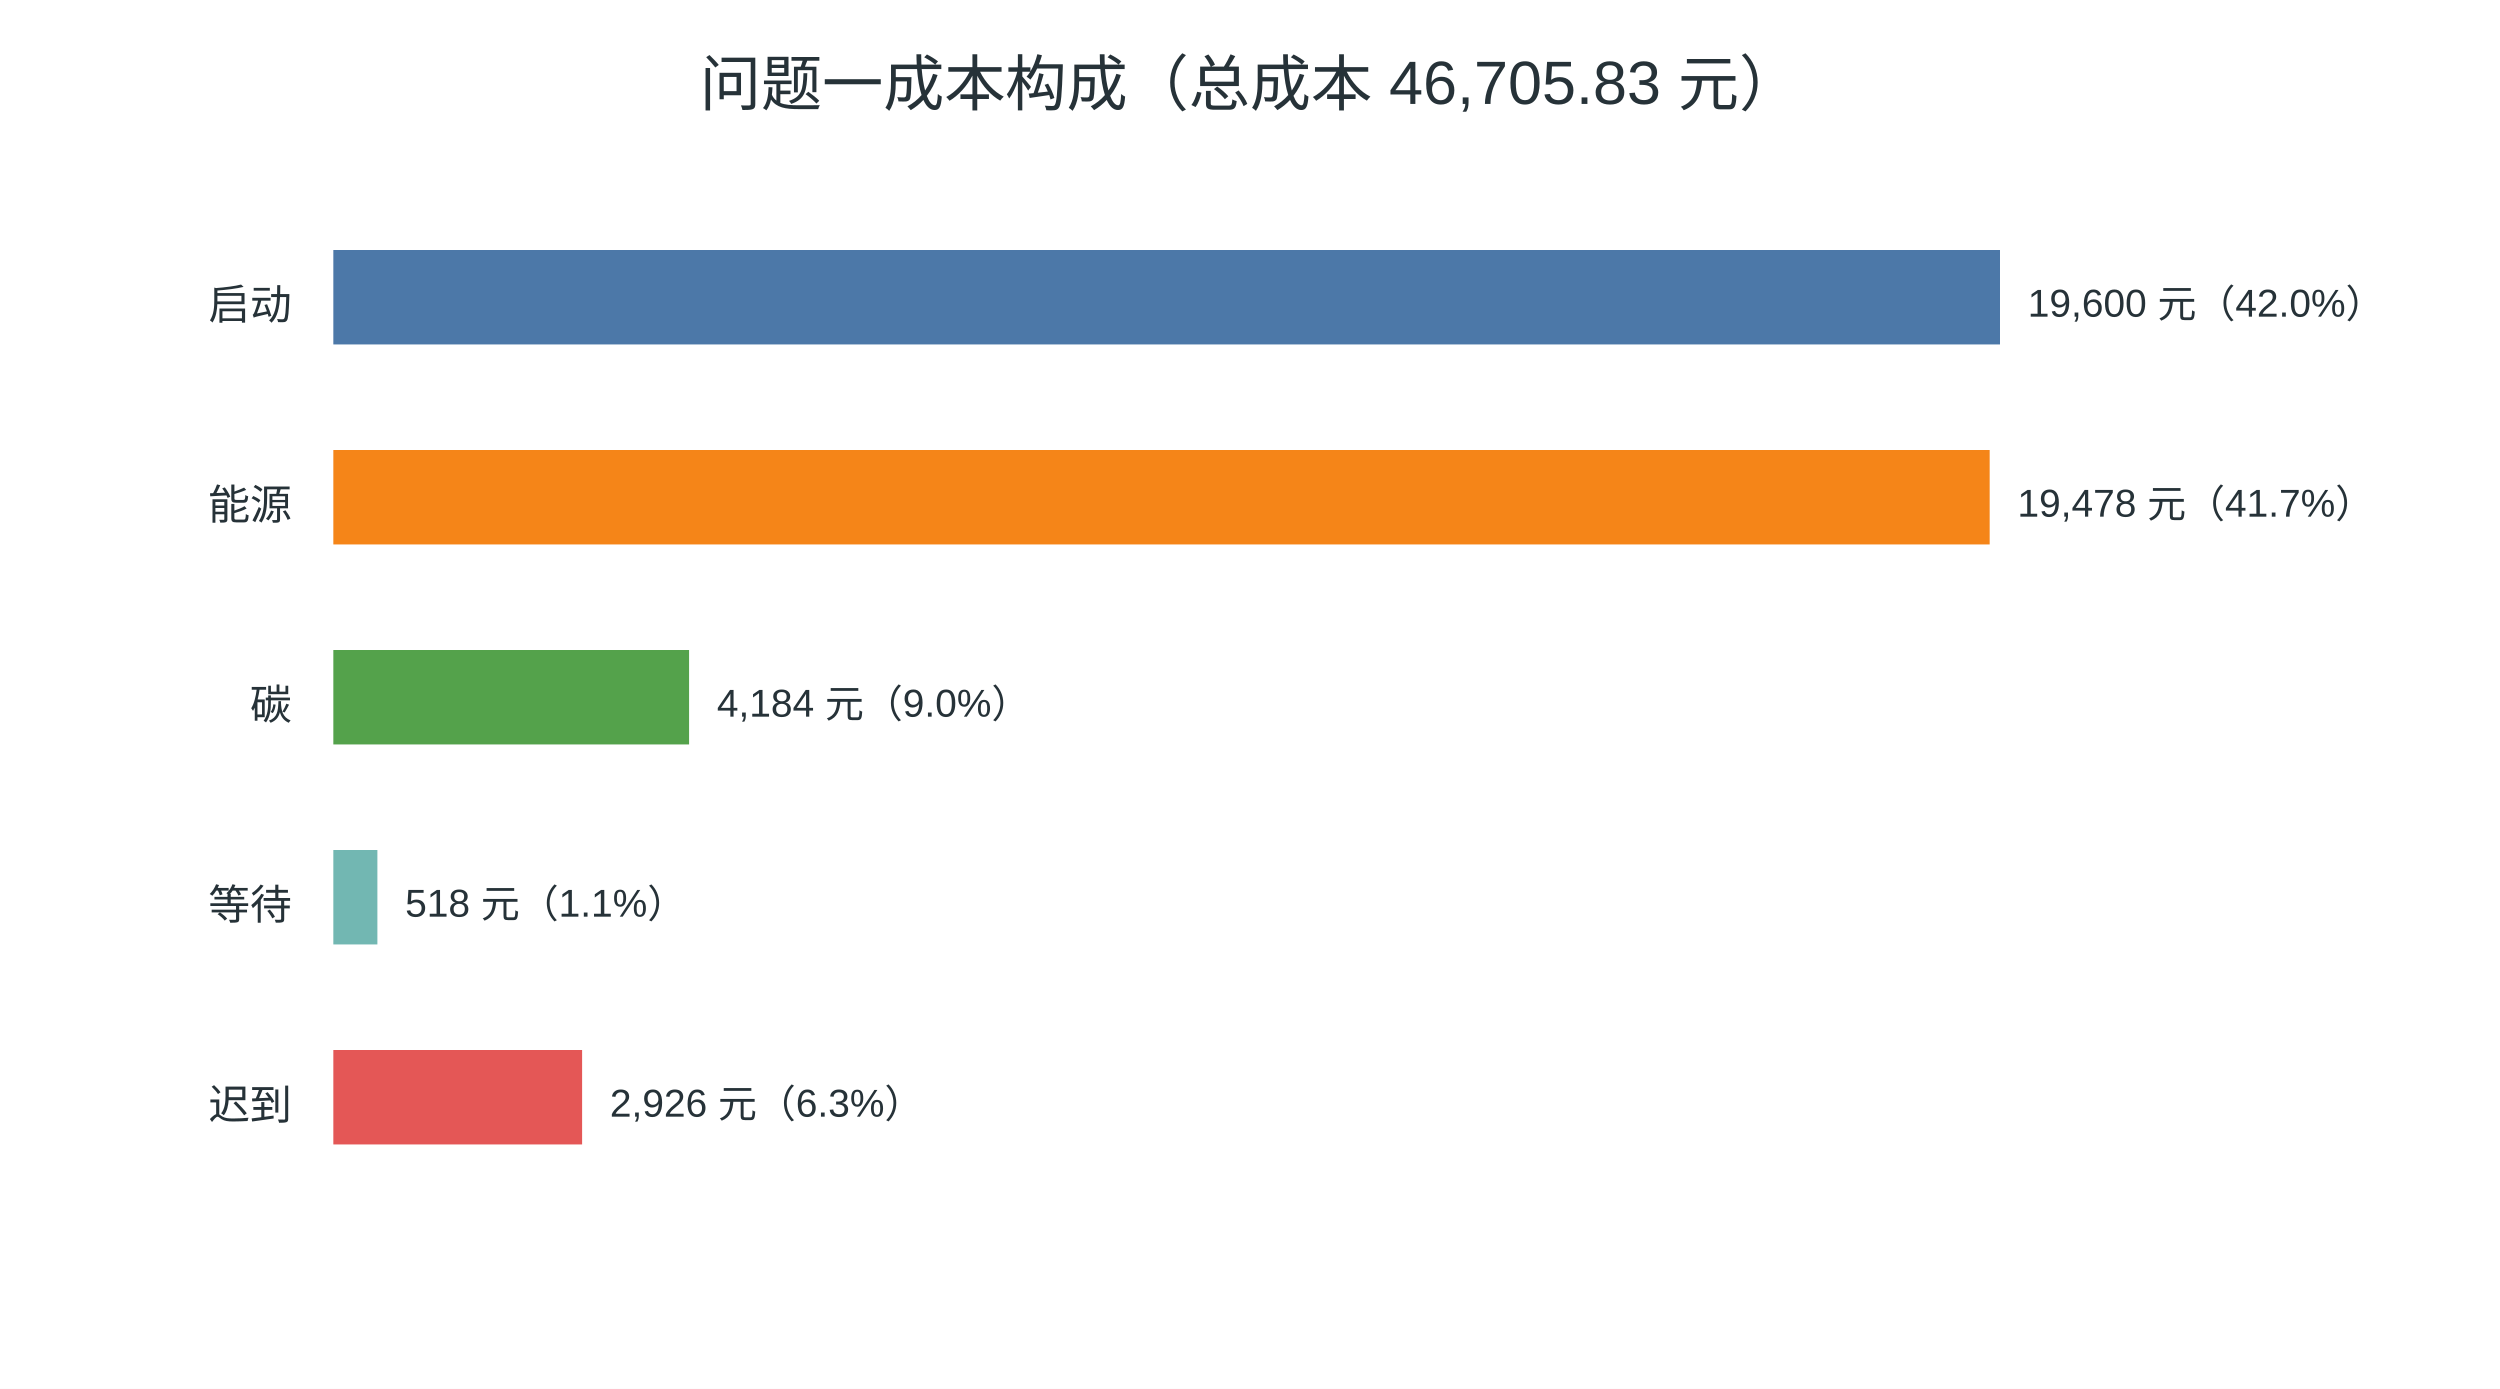
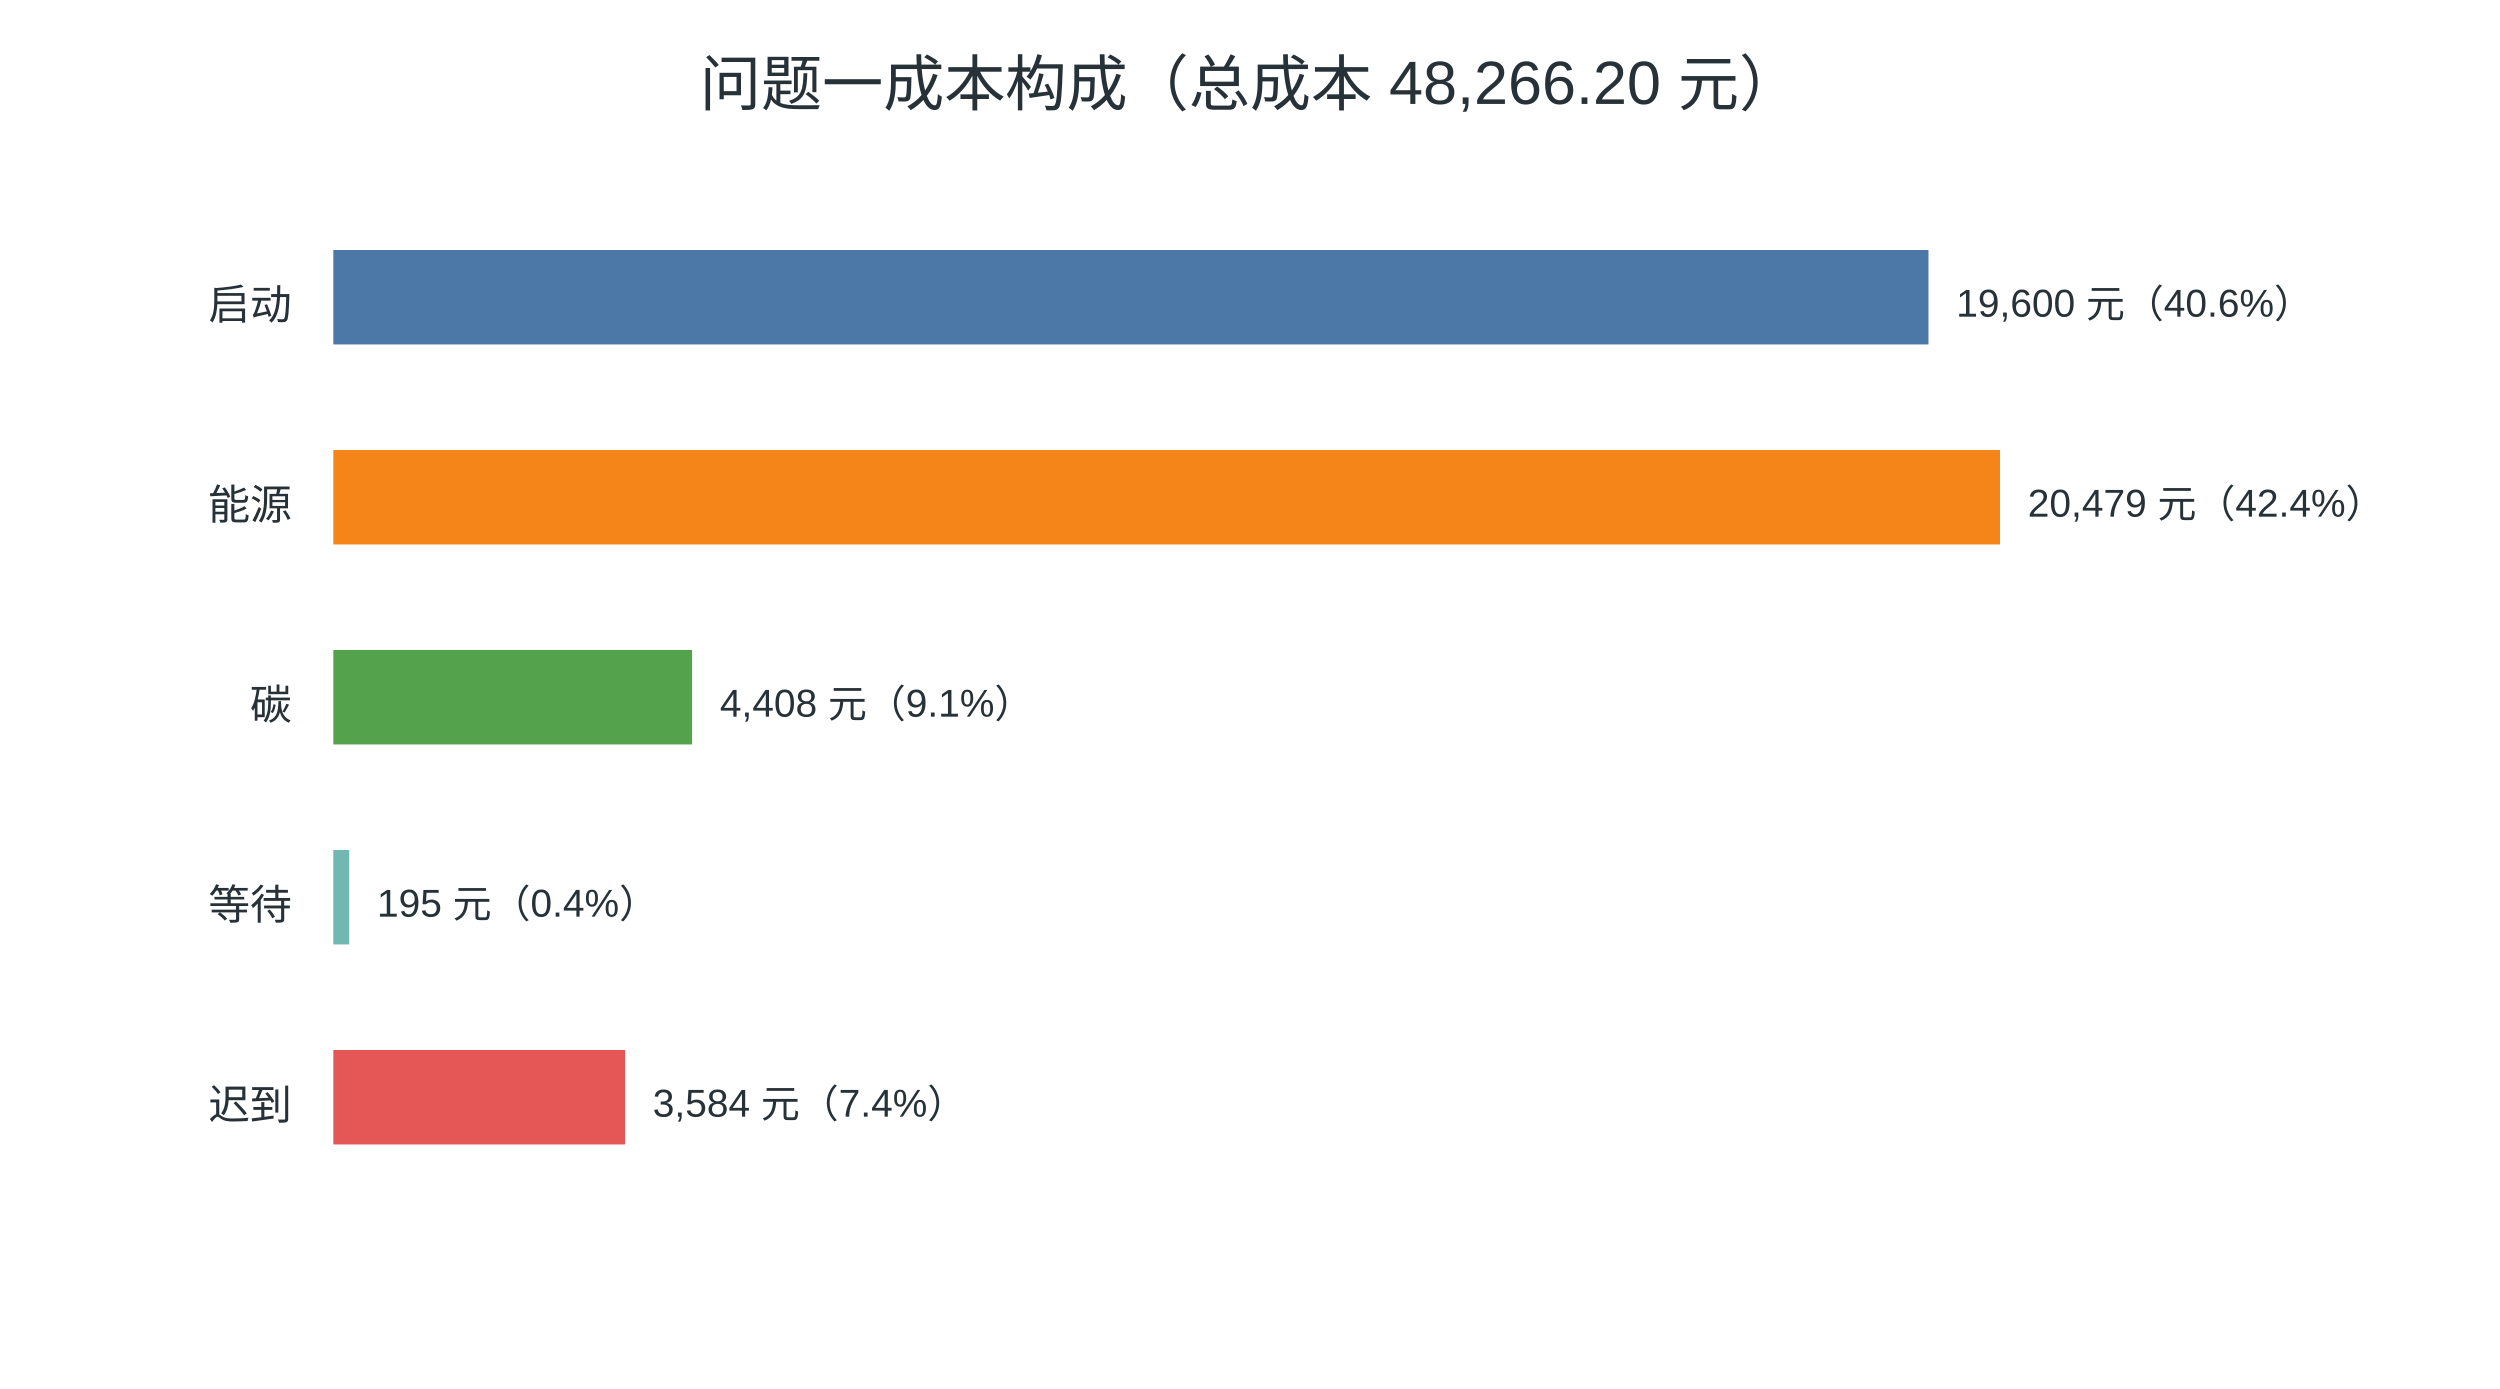
<svg xmlns="http://www.w3.org/2000/svg" width="900" height="500" viewBox="0 0 900 500">
  <rect width="100%" height="100%" fill="white" />
  <g font-family="Microsoft YaHei, SimHei, Arial, sans-serif" fill="#263238">
-     <text x="450.0" y="38" text-anchor="middle" font-size="22" font-weight="500">问题一成本构成（总成本 46,705.83 元）</text>
+     <text x="450.0" y="38" text-anchor="middle" font-size="22" font-weight="500">问题一成本构成（总成本 48,266.20 元）</text>
    <text x="105" y="115" text-anchor="end" font-size="15">启动</text>
-     <rect x="120" y="90" width="600.00" height="34" fill="#4C78A8" />
-     <text x="730.00" y="114" font-size="14">19,600 元（42.0%）</text>
+     <rect x="120" y="90" width="574.25" height="34" fill="#4C78A8" />
+     <text x="704.25" y="114" font-size="14">19,600 元（40.6%）</text>
    <text x="105" y="187" text-anchor="end" font-size="15">能源</text>
-     <rect x="120" y="162" width="596.28" height="34" fill="#F58518" />
-     <text x="726.28" y="186" font-size="14">19,478 元（41.7%）</text>
+     <rect x="120" y="162" width="600.00" height="34" fill="#F58518" />
+     <text x="730.00" y="186" font-size="14">20,479 元（42.4%）</text>
    <text x="105" y="259" text-anchor="end" font-size="15">碳</text>
-     <rect x="120" y="234" width="128.07" height="34" fill="#54A24B" />
-     <text x="258.07" y="258" font-size="14">4,184 元（9.0%）</text>
+     <rect x="120" y="234" width="129.15" height="34" fill="#54A24B" />
+     <text x="259.15" y="258" font-size="14">4,408 元（9.1%）</text>
    <text x="105" y="331" text-anchor="end" font-size="15">等待</text>
-     <rect x="120" y="306" width="15.86" height="34" fill="#72B7B2" />
-     <text x="145.86" y="330" font-size="14">518 元（1.1%）</text>
+     <rect x="120" y="306" width="5.72" height="34" fill="#72B7B2" />
+     <text x="135.72" y="330" font-size="14">195 元（0.4%）</text>
    <text x="105" y="403" text-anchor="end" font-size="15">迟到</text>
-     <rect x="120" y="378" width="89.56" height="34" fill="#E45756" />
-     <text x="219.56" y="402" font-size="14">2,926 元（6.3%）</text>
+     <rect x="120" y="378" width="105.00" height="34" fill="#E45756" />
+     <text x="235.00" y="402" font-size="14">3,584 元（7.4%）</text>
  </g>
</svg>
